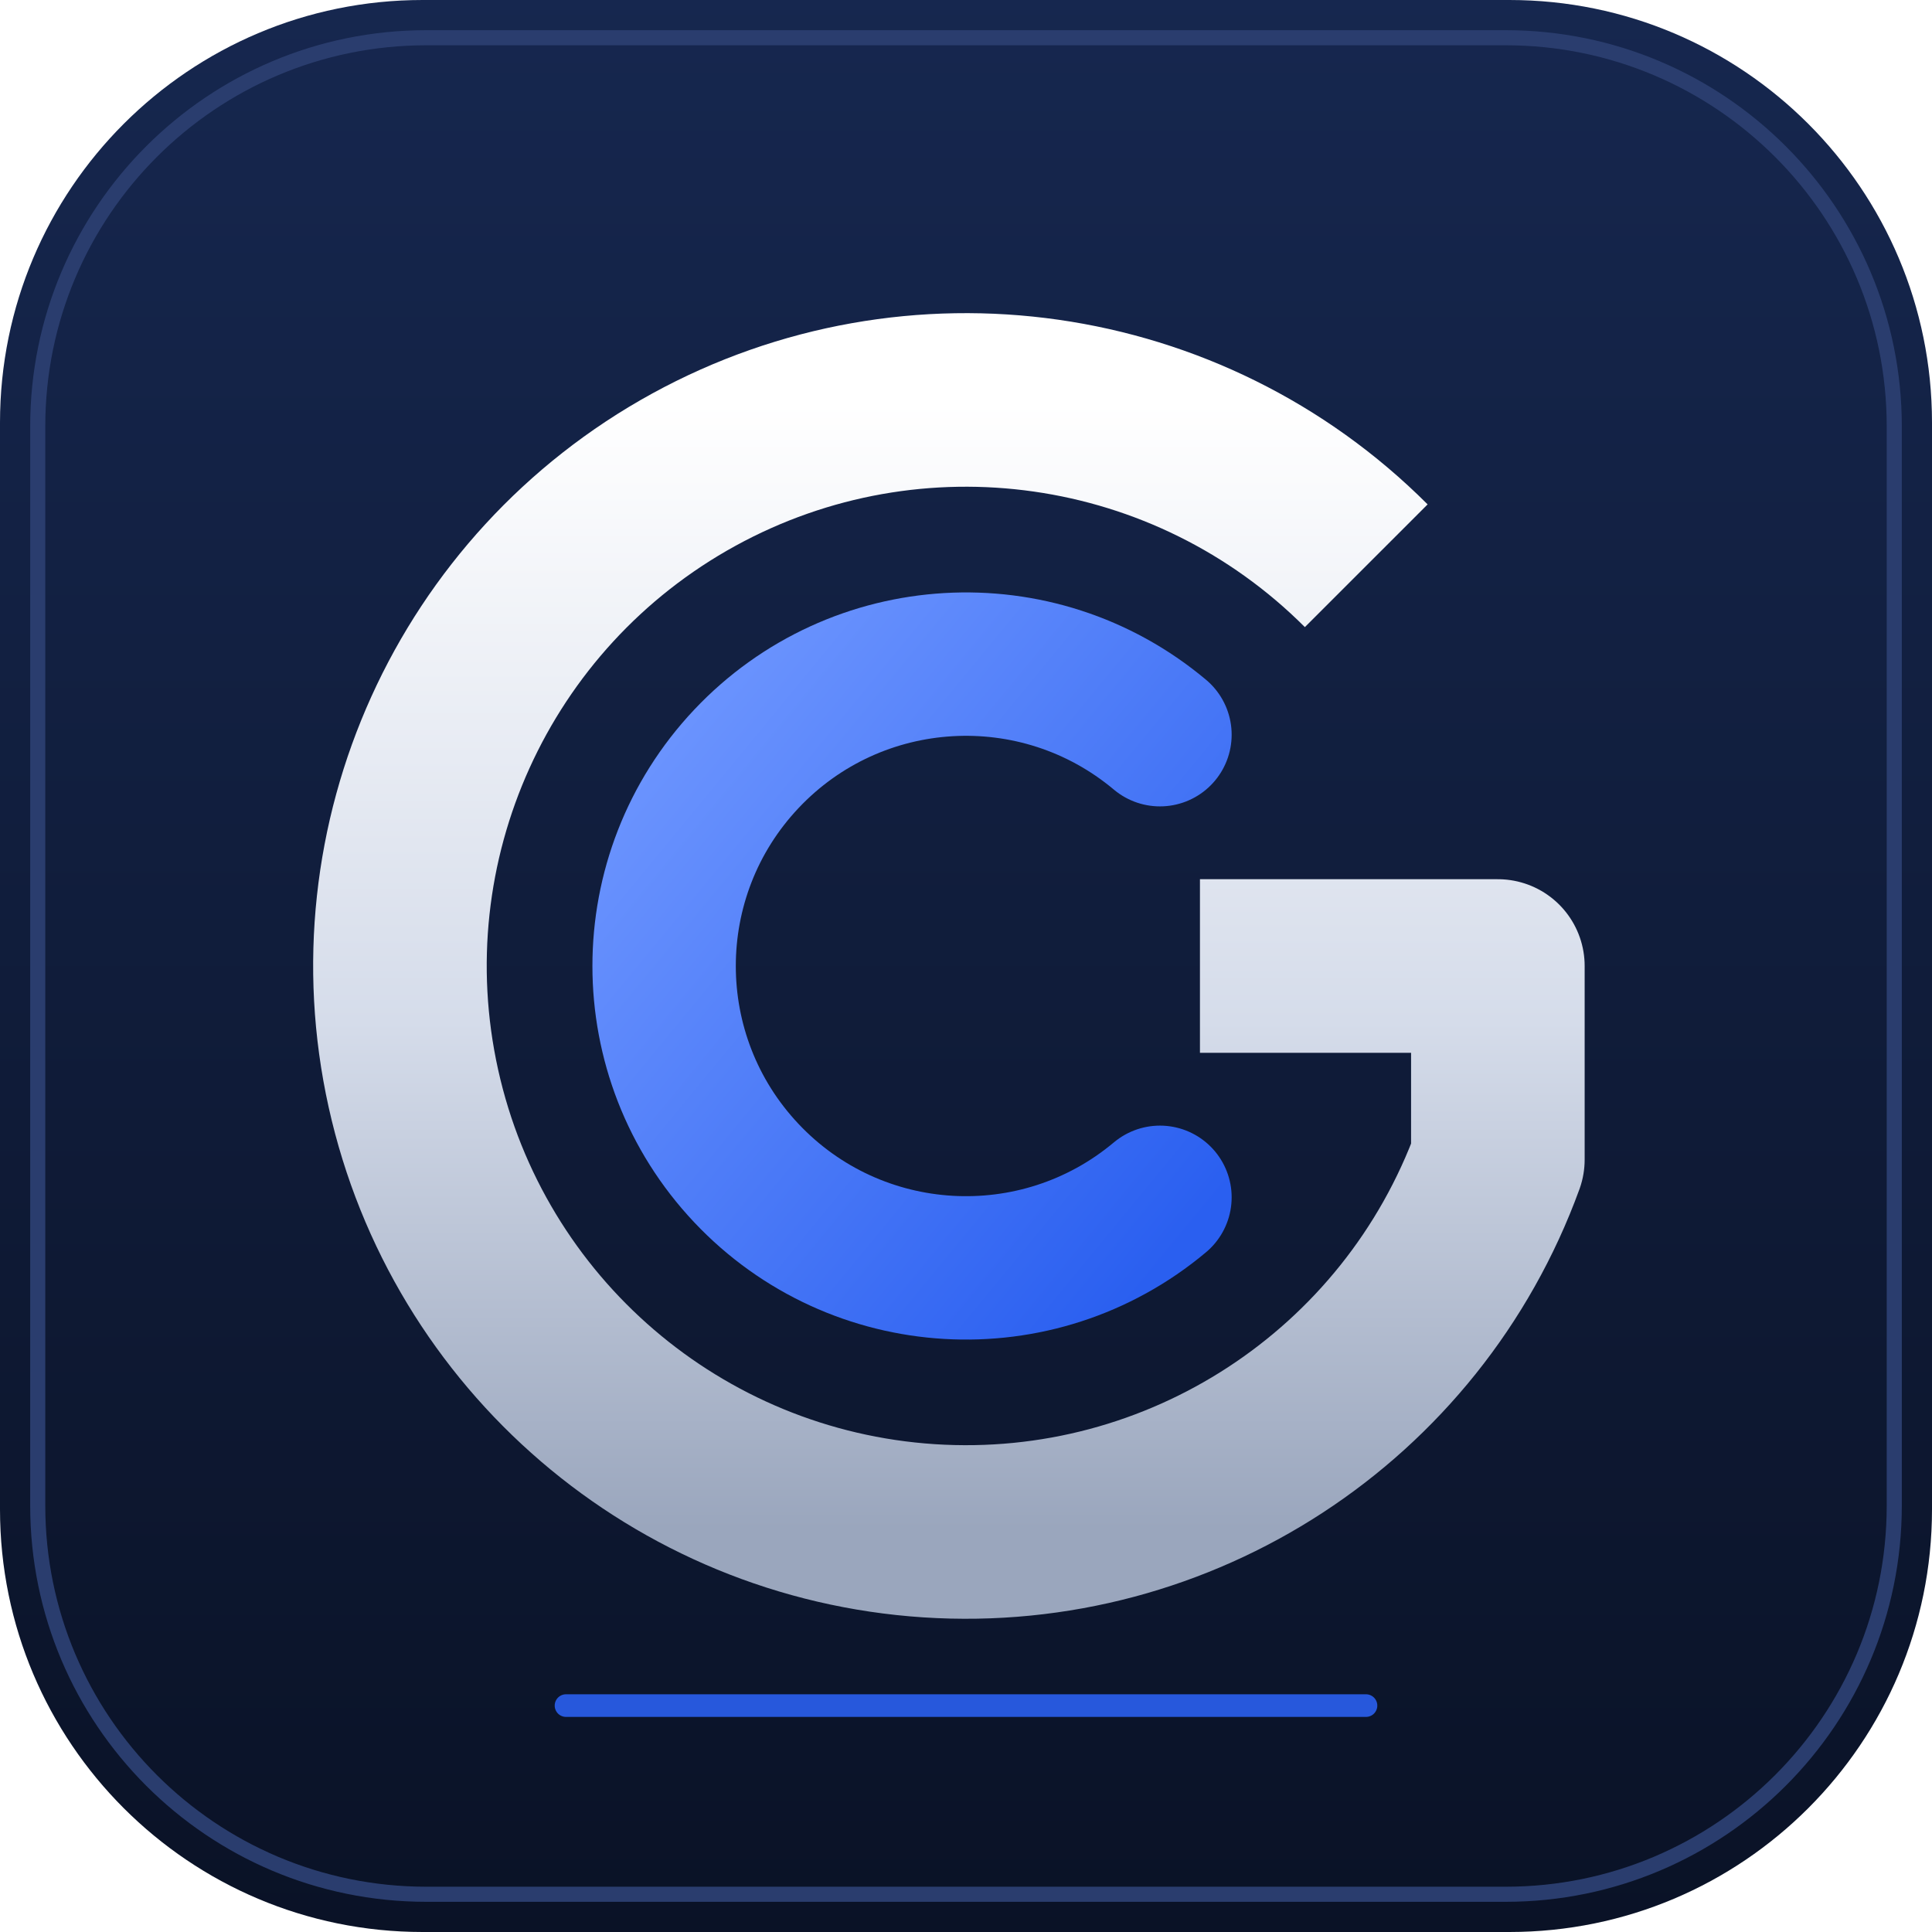
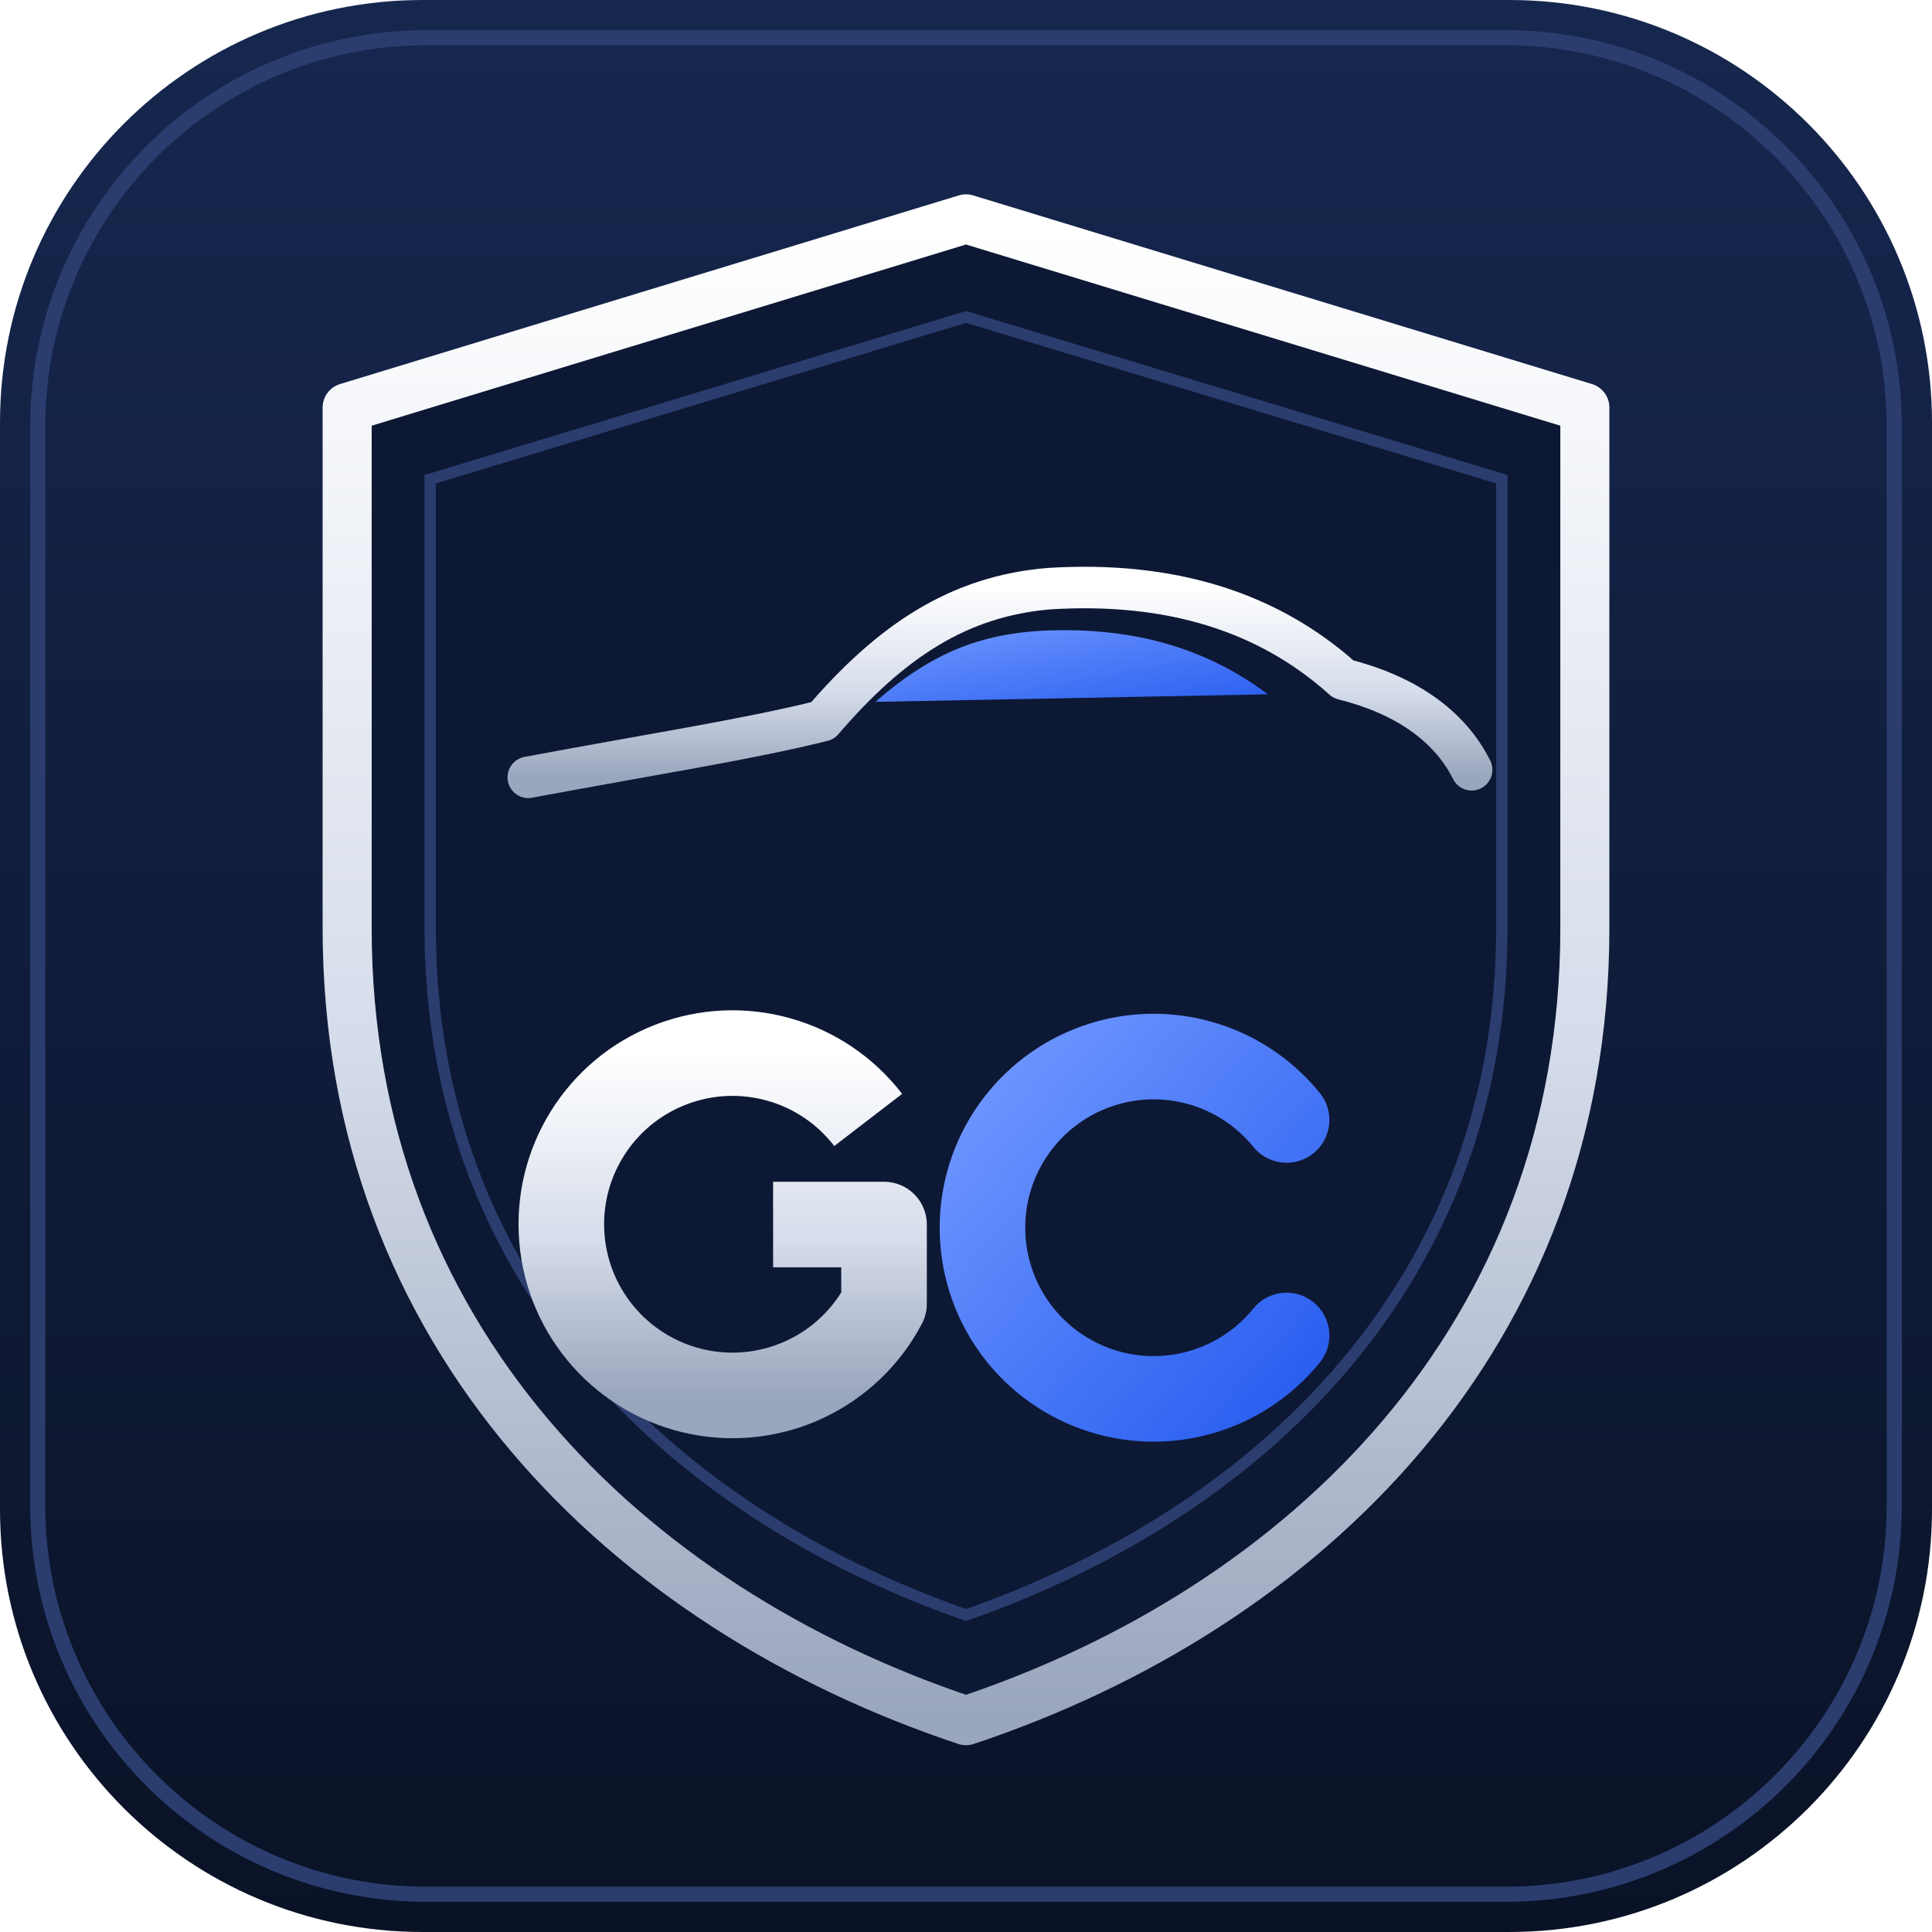
<svg xmlns="http://www.w3.org/2000/svg" viewBox="0 0 512 512">
  <defs>
    <linearGradient id="bg" x1="0" y1="0" x2="0" y2="1">
      <stop offset="0" stop-color="#16274f" />
      <stop offset="1" stop-color="#0a1226" />
    </linearGradient>
    <linearGradient id="chrome" x1="0" y1="0" x2="0" y2="1">
      <stop offset="0" stop-color="#ffffff" />
      <stop offset=".55" stop-color="#d5dcea" />
      <stop offset="1" stop-color="#9aa6bd" />
    </linearGradient>
    <linearGradient id="blue" x1="0" y1="0" x2="1" y2="1">
      <stop offset="0" stop-color="#6f97ff" />
      <stop offset="1" stop-color="#2a5ff0" />
    </linearGradient>
  </defs>
  <rect width="512" height="512" rx="112" fill="url(#bg)" />
  <rect x="10" y="10" width="492" height="492" rx="103" fill="none" stroke="#2a3d6e" stroke-width="4" />
-   <path d="M362.07 149.93 A150 150 0 1 0 396.95 307.3 V256 H318" fill="none" stroke="url(#chrome)" stroke-width="46" stroke-linejoin="round" />
-   <path d="M307.4 194.7 A80 80 0 1 0 307.4 317.3" fill="none" stroke="url(#blue)" stroke-width="38" stroke-linecap="round" />
-   <path d="M150 452 H362" stroke="#2a5ff0" stroke-width="6" stroke-linecap="round" opacity=".9" />
+   <path d="M256 58 L420 108 V246 C420 354 346 426 256 456 C166 426 92 354 92 246 V108 Z" fill="#0d1834" stroke="url(#chrome)" stroke-width="13" stroke-linejoin="round" />
+   <path d="M256 84 L398 127 V246 C398 338 336 400 256 428 C176 400 114 338 114 246 V127 Z" fill="none" stroke="#2a3d6e" stroke-width="3" />
+   <path d="M140 206 C172 200 198 196 218 191 C236 170 254 158 278 156 C310 154 336 162 356 180 C372 184 384 192 390 204" fill="none" stroke="url(#chrome)" stroke-width="11" stroke-linecap="round" stroke-linejoin="round" />
+   <path d="M232 186 C248 172 262 167 282 167 C302 167 320 172 336 184 Z" fill="url(#blue)" />
+   <g transform="translate(262 322) scale(.84) translate(-262 -322)">
+     <path d="M240 284 A54 54 0 1 0 245 342 V317 H210" fill="none" stroke="url(#chrome)" stroke-width="27" stroke-linejoin="round" transform="translate(-16,8)" />
+     <path d="M360 284 A54 54 0 1 0 360 352" fill="none" stroke="url(#blue)" stroke-width="27" stroke-linecap="round" transform="translate(-4,8)" />
+   </g>
</svg>
